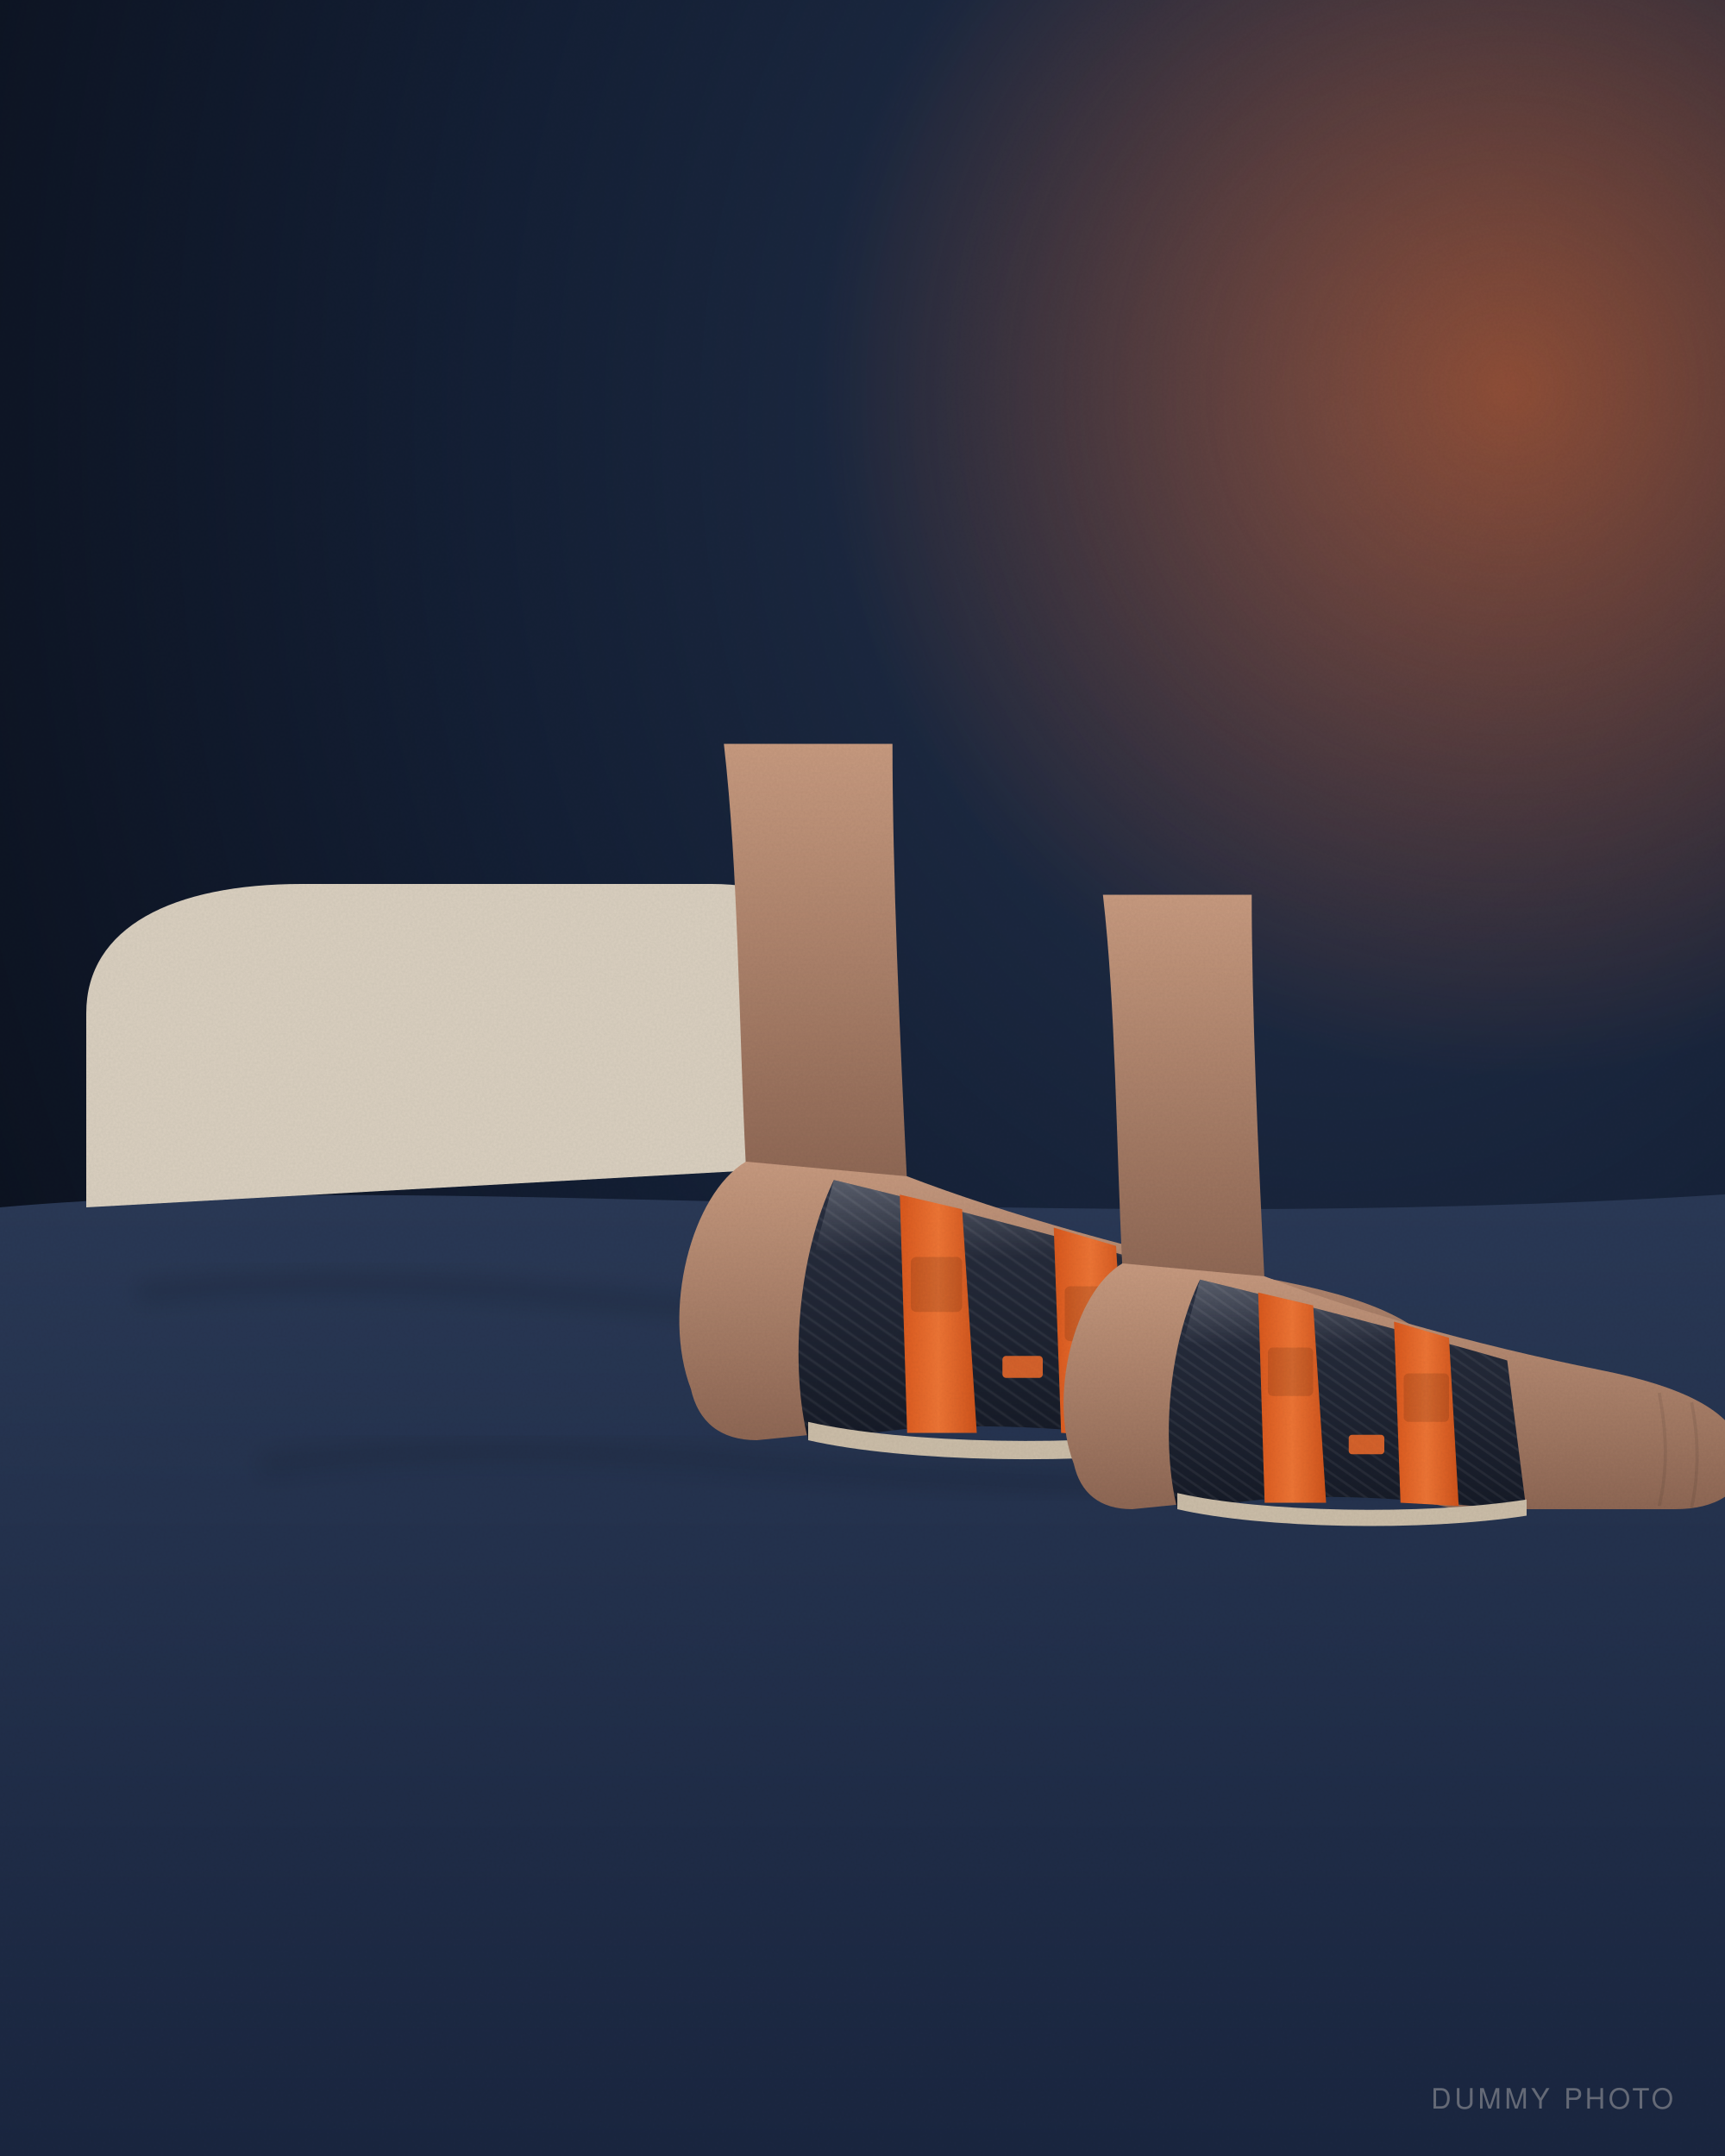
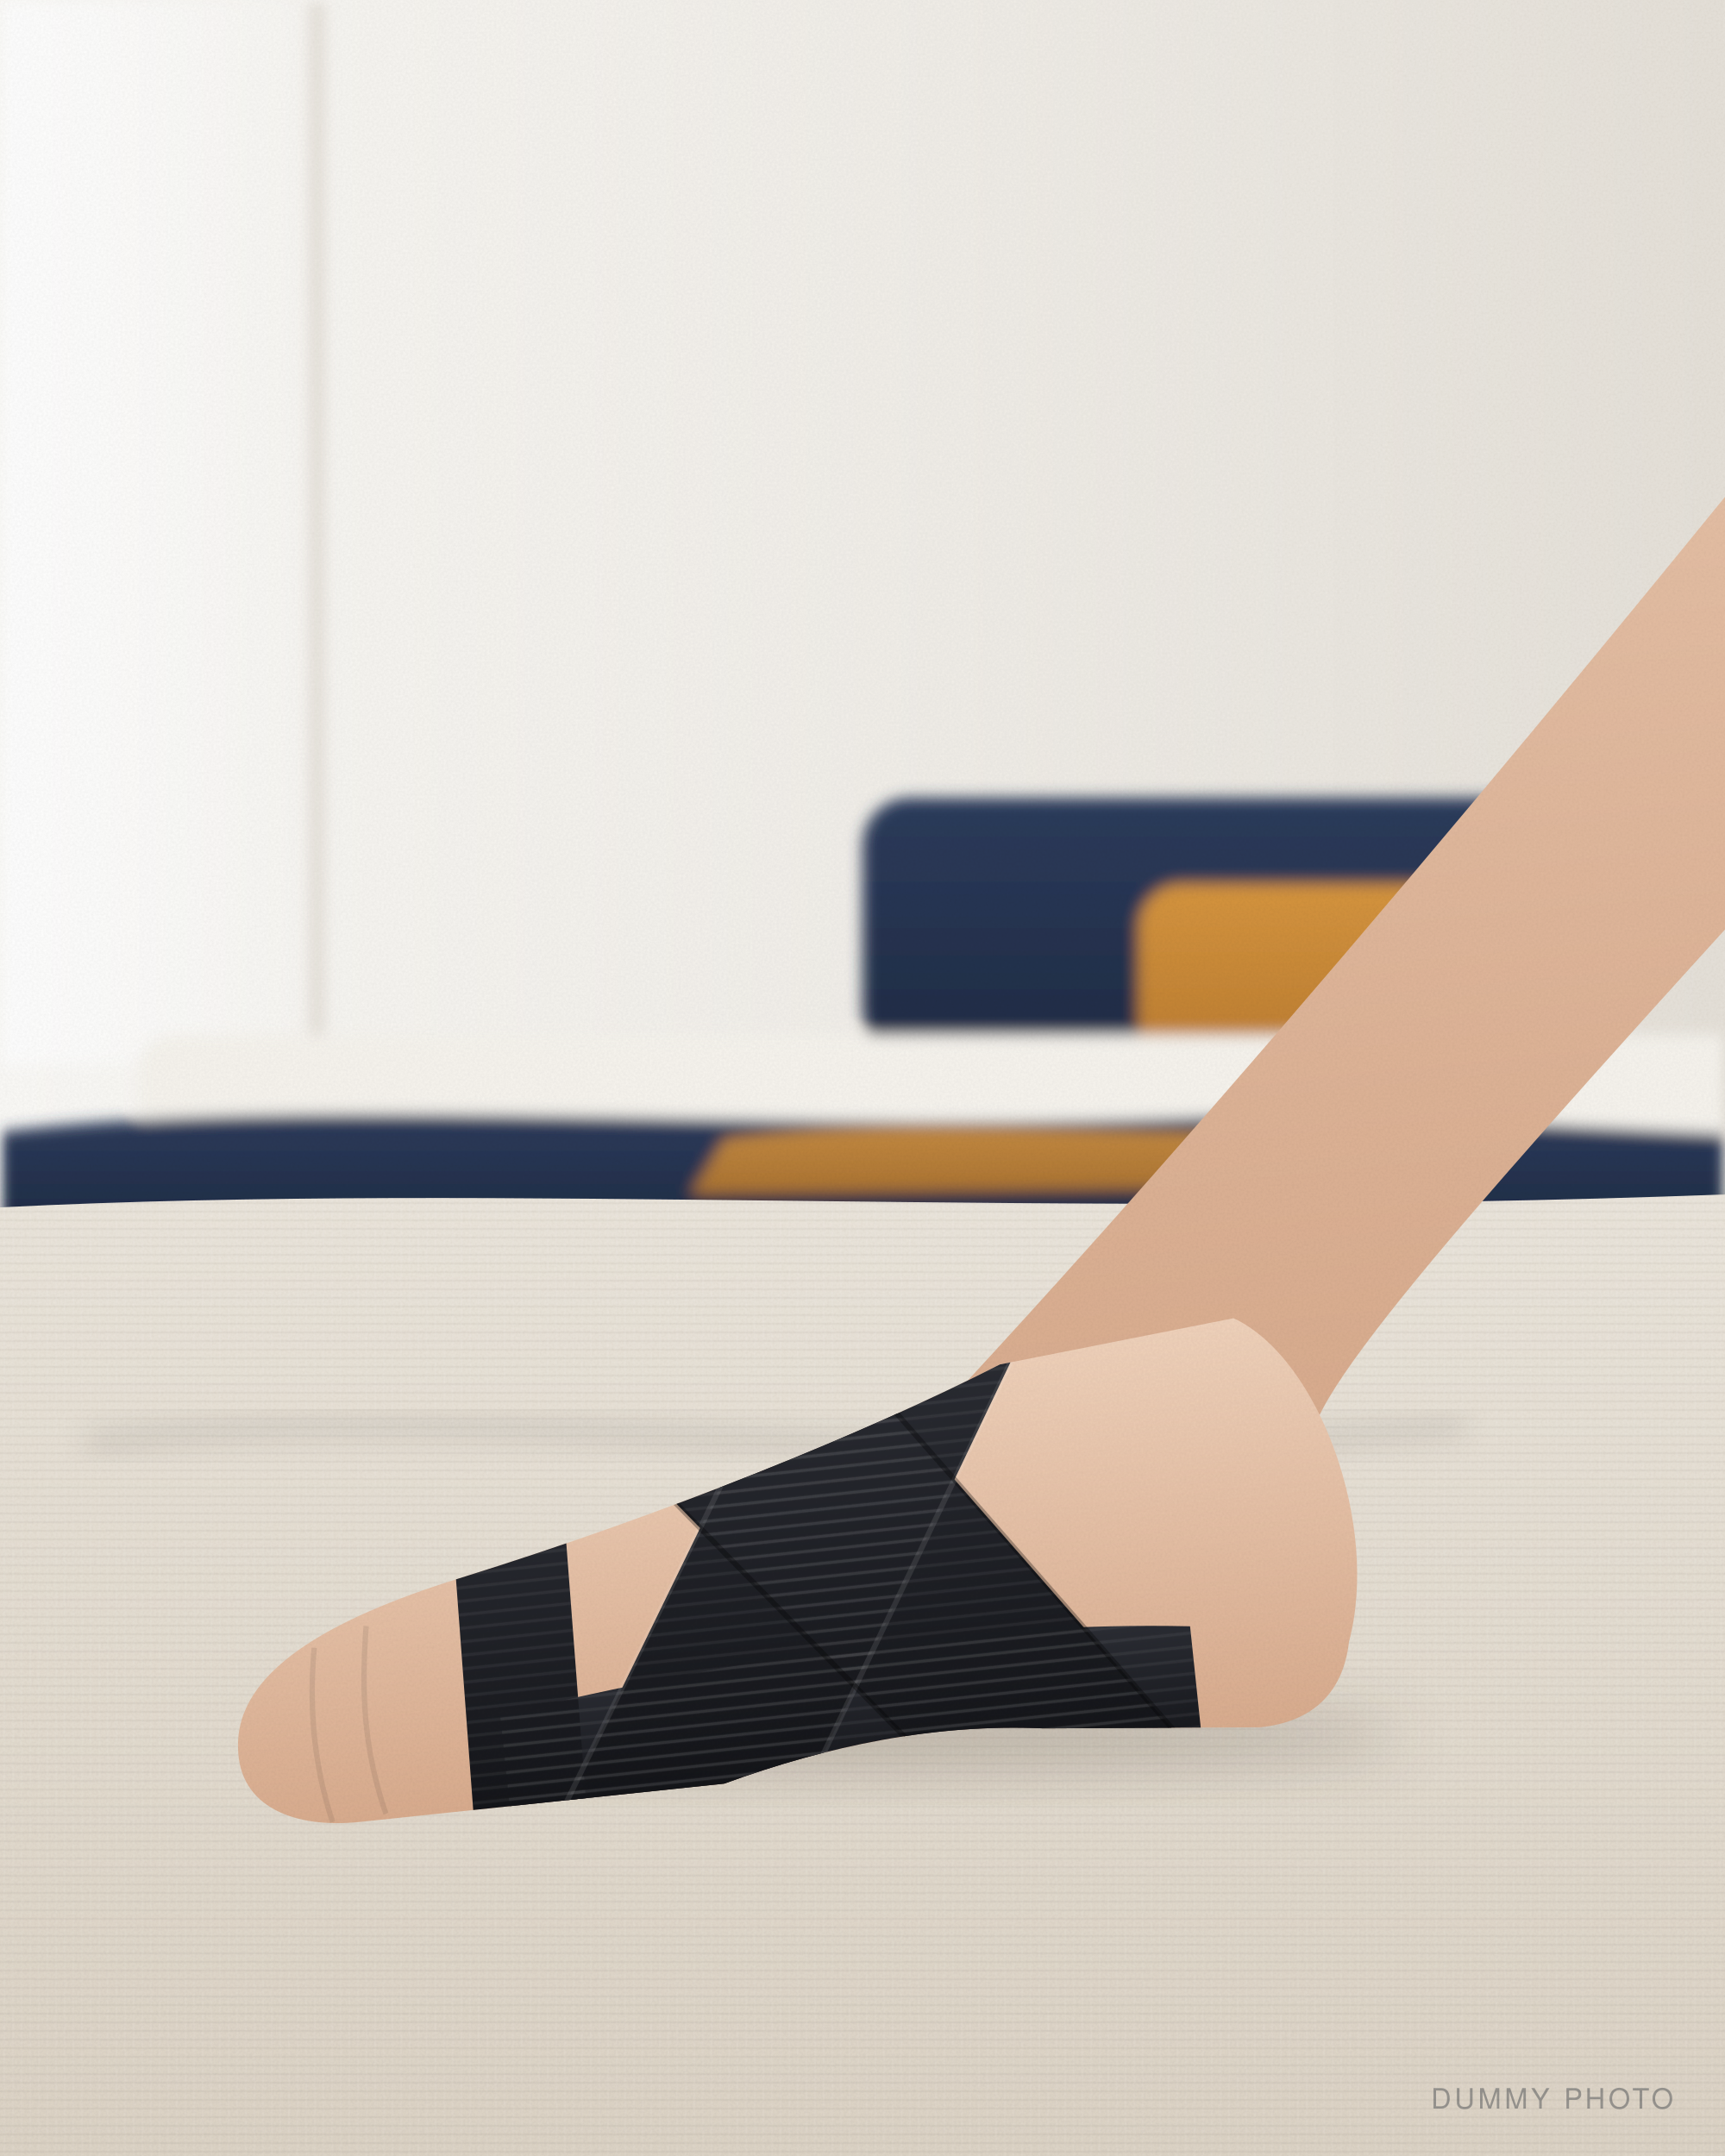
<svg xmlns="http://www.w3.org/2000/svg" viewBox="0 0 800 1000" width="800" height="1000">
  <defs>
+     <linearGradient id="wall" x1="0" y1="0" x2="1" y2="0">
+       <stop offset="0" stop-color="#fbfaf7" />
+       <stop offset=".55" stop-color="#f1eee8" />
+       <stop offset="1" stop-color="#e6e1d9" />
+     </linearGradient>
    <radialGradient id="paper" cx=".5" cy=".38" r=".8">
-       <stop offset="0" stop-color="#f1e9dc" />
-       <stop offset=".65" stop-color="#e3d7c4" />
-       <stop offset="1" stop-color="#cdbfa9" />
-     </radialGradient>
-     <radialGradient id="paper2" cx=".5" cy=".35" r=".85">
-       <stop offset="0" stop-color="#ece4d7" />
-       <stop offset="1" stop-color="#c9bba4" />
+       <stop offset="0" stop-color="#f5f0e8" />
+       <stop offset=".65" stop-color="#e8dfd2" />
+       <stop offset="1" stop-color="#d6cbbb" />
    </radialGradient>
    <radialGradient id="night" cx=".78" cy=".2" r="1">
      <stop offset="0" stop-color="#25324c" />
      <stop offset=".5" stop-color="#142036" />
      <stop offset="1" stop-color="#090e19" />
    </radialGradient>
    <radialGradient id="lamp" cx=".5" cy=".5" r=".5">
      <stop offset="0" stop-color="#e8682a" stop-opacity=".55" />
      <stop offset="1" stop-color="#e8682a" stop-opacity="0" />
    </radialGradient>
    <linearGradient id="skin" x1="0" y1="0" x2="0" y2="1">
-       <stop offset="0" stop-color="#ecccb2" />
-       <stop offset="1" stop-color="#cf9f80" />
+       <stop offset="0" stop-color="#f0d2bb" />
+       <stop offset="1" stop-color="#d9ac8e" />
    </linearGradient>
-     <linearGradient id="skinNight" x1="0" y1="0" x2="0" y2="1">
-       <stop offset="0" stop-color="#c79a7f" />
-       <stop offset="1" stop-color="#8e6754" />
+     <linearGradient id="band" x1="0" y1="0" x2="0" y2="1">
+       <stop offset="0" stop-color="#2c2e35" />
+       <stop offset="1" stop-color="#121317" />
    </linearGradient>
-     <linearGradient id="knit" x1="0" y1="0" x2="0" y2="1">
-       <stop offset="0" stop-color="#2b3142" />
-       <stop offset="1" stop-color="#151a26" />
+     <linearGradient id="linen" x1="0" y1="0" x2="0" y2="1">
+       <stop offset="0" stop-color="#ece6dc" />
+       <stop offset="1" stop-color="#ddd4c6" />
    </linearGradient>
-     <linearGradient id="strap" x1="0" y1="0" x2="1" y2="0">
-       <stop offset="0" stop-color="#d9581d" />
-       <stop offset=".5" stop-color="#ee7535" />
-       <stop offset="1" stop-color="#cf531b" />
+     <linearGradient id="navy" x1="0" y1="0" x2="0" y2="1">
+       <stop offset="0" stop-color="#2d3c5c" />
+       <stop offset="1" stop-color="#1f2b45" />
    </linearGradient>
-     <linearGradient id="sheet" x1="0" y1="0" x2="0" y2="1">
-       <stop offset="0" stop-color="#2a3956" />
-       <stop offset="1" stop-color="#1a2640" />
+     <linearGradient id="mustard" x1="0" y1="0" x2="0" y2="1">
+       <stop offset="0" stop-color="#d6953f" />
+       <stop offset="1" stop-color="#b8792e" />
    </linearGradient>
-     <linearGradient id="sheetLight" x1="0" y1="0" x2="0" y2="1">
+     <linearGradient id="window" x1="0" y1="0" x2="1" y2="0">
      <stop offset="0" stop-color="#ffffff" />
-       <stop offset="1" stop-color="#e6ddd0" />
+       <stop offset="1" stop-color="#ffffff" stop-opacity="0" />
    </linearGradient>
-     <linearGradient id="hl" x1="0" y1="0" x2="0" y2="1">
-       <stop offset="0" stop-color="#fff" stop-opacity=".22" />
-       <stop offset=".5" stop-color="#fff" stop-opacity="0" />
-     </linearGradient>
-     <pattern id="knitTex" width="6" height="6" patternUnits="userSpaceOnUse" patternTransform="rotate(35)">
-       <path d="M0 3h6" stroke="#ffffff" stroke-opacity=".06" stroke-width="1.4" />
+     <pattern id="ribs" width="5" height="5" patternUnits="userSpaceOnUse">
+       <path d="M0 2.5h5" stroke="#ffffff" stroke-opacity=".055" stroke-width="1.2" />
    </pattern>
-     <pattern id="foamTex" width="10" height="10" patternUnits="userSpaceOnUse">
-       <circle cx="3" cy="3" r="1.1" fill="#000" fill-opacity=".07" />
-       <circle cx="8" cy="7" r=".8" fill="#000" fill-opacity=".05" />
+     <pattern id="weave" width="8" height="8" patternUnits="userSpaceOnUse">
+       <path d="M0 2h8M0 6h8" stroke="#000" stroke-opacity=".035" stroke-width="1" />
+       <path d="M2 0v8M6 0v8" stroke="#fff" stroke-opacity=".05" stroke-width="1" />
    </pattern>
    <filter id="blur" x="-50%" y="-50%" width="200%" height="200%">
      <feGaussianBlur stdDeviation="14" />
    </filter>
    <filter id="blurS" x="-50%" y="-50%" width="200%" height="200%">
-       <feGaussianBlur stdDeviation="5" />
+       <feGaussianBlur stdDeviation="6" />
+     </filter>
+     <filter id="dof" x="-10%" y="-10%" width="120%" height="120%">
+       <feGaussianBlur stdDeviation="3.5" />
    </filter>
    <filter id="grain">
      <feTurbulence type="fractalNoise" baseFrequency=".9" numOctaves="2" stitchTiles="stitch" />
-       <feColorMatrix values="0 0 0 0 0  0 0 0 0 0  0 0 0 0 0  0 0 0 .05 0" />
+       <feColorMatrix values="0 0 0 0 0  0 0 0 0 0  0 0 0 0 0  0 0 0 .045 0" />
    </filter>
  </defs>
-   <rect width="800" height="1000" fill="url(#night)" />
-   <circle cx="700" cy="180" r="320" fill="url(#lamp)" />
-   <path d="M0 560 C200.0 542 480.0 574 800 554 L800 1000 L0 1000 Z" fill="url(#sheet)" />
-   <path d="M64.0 600 C240.0 580 360.0 630 560.0 608" stroke="#000" stroke-opacity=".12" stroke-width="10" fill="none" filter="url(#blurS)" />
-   <path d="M120.0 680 C320.0 655 440 710 720.0 678" stroke="#000" stroke-opacity=".1" stroke-width="12" fill="none" filter="url(#blurS)" />
-   <path d="M40 470 C40 430 80 410 140 410 L330 410 C380 410 400 440 400 470 L400 540 L40 560 Z" fill="#d9cfbf" />
-   <g transform="translate(470 600) scale(0.85 0.85)">
-     <path d="M-158 -300 C-150 -230 -150 -150 -146 -70 L-58 -60 C-62 -140 -66 -230 -66 -300 Z" fill="url(#skinNight)" />
-     <path d="M-176 52 C-192 10 -176 -54 -146 -72 L-58 -64 C-6 -44 70 -22 150 -6 C200 4 236 20 238 48 C240 70 220 80 196 80 L60 80 C20 70 -20 66 -60 72 L-140 80 C-160 80 -172 70 -176 52 Z" fill="url(#skinNight)" />
+   <rect width="800" height="1000" fill="url(#paper)" />
+   <rect width="800" height="1000" fill="url(#wall)" />
+   <g filter="url(#dof)">
+     <rect x="0" y="0" width="144.0" height="494.0" fill="url(#window)" opacity=".9" />
+     <rect x="144.0" y="0" width="6" height="494.0" fill="#e2ddd4" />
+     <rect x="400.0" y="370" width="336.0" height="120" rx="22" fill="url(#navy)" />
+     <rect x="528.0" y="410" width="208.0" height="96" rx="20" fill="url(#mustard)" />
+     <rect x="64.0" y="480" width="800" height="60" rx="16" fill="#f7f4ee" />
+     <path d="M0 525 C160.0 505 400.0 530 600.0 516 L800 526 L800 564 L0 570 Z" fill="url(#navy)" />
+     <path d="M336.0 528 C440 514 544.0 532 656.0 522 L672.0 550 L320.0 554 Z" fill="url(#mustard)" opacity=".9" />
+   </g>
+   <path d="M0 560 C240.0 548 480.0 566 800 554 L800 1000 L0 1000 Z" fill="url(#linen)" />
+   <path d="M0 560 C240.0 548 480.0 566 800 554 L800 1000 L0 1000 Z" fill="url(#weave)" />
+   <path d="M40.0 670 C240.0 640 400.0 695 680.0 660" stroke="#000" stroke-opacity=".07" stroke-width="14" fill="none" filter="url(#blurS)" />
+   <ellipse cx="400" cy="805" rx="250" ry="16" fill="#3a2f22" opacity=".22" filter="url(#blur)" />
+   <g transform="translate(400 720) rotate(-6) scale(-1.25 1.25)">
+     <clipPath id="fc5">
+       <path d="M-176 52 C-192 10 -176 -54 -146 -72 L-58 -64 C-6 -44 70 -22 150 -6 C200 4 236 20 238 48 C240 70 220 80 196 80 L60 80 C20 70 -20 66 -60 72 L-140 80 C-160 80 -172 70 -176 52 Z" />
+     </clipPath>
+     <path d="M-885 -700 C-538 -350 -178 -70 -170 -24 L-44 -58 C-313 -294 -660 -665 -691 -700 Z" fill="url(#skin)" />
+     <path d="M-176 52 C-192 10 -176 -54 -146 -72 L-58 -64 C-6 -44 70 -22 150 -6 C200 4 236 20 238 48 C240 70 220 80 196 80 L60 80 C20 70 -20 66 -60 72 L-140 80 C-160 80 -172 70 -176 52 Z" fill="url(#skin)" />
    <path d="M186 8 C190 30 192 52 186 78 M206 14 C210 34 211 56 206 79" stroke="#000" stroke-opacity=".08" stroke-width="2" fill="none" />
-     <path d="M-98 -62 C-40 -48 30 -30 92 -12 L104 82 C40 74 -10 70 -60 74 L-112 80 C-122 40 -118 -20 -98 -62 Z" fill="url(#knit)" />
-     <path d="M-98 -62 C-40 -48 30 -30 92 -12 L104 82 C40 74 -10 70 -60 74 L-112 80 C-122 40 -118 -20 -98 -62 Z" fill="url(#knitTex)" />
-     <path d="M-98 -62 C-40 -48 30 -30 92 -12 L96 22 C30 2 -40 -14 -108 -24 Z" fill="url(#hl)" />
-     <path d="M-62 -54 L-28 -46 L-20 76 L-58 76 Z" fill="url(#strap)" />
-     <path d="M22 -36 L56 -26 L62 78 L26 76 Z" fill="url(#strap)" />
-     <rect x="-56" y="-20" width="28" height="30" rx="3" fill="#000" opacity=".12" />
-     <rect x="28" y="-4" width="28" height="30" rx="3" fill="#000" opacity=".12" />
-     <path d="M-112 80 C-60 92 40 94 104 84 L104 74 C40 84 -60 82 -112 70 Z" fill="#cbbda8" />
-     <rect x="-6" y="34" width="22" height="12" rx="2" fill="#e8682a" opacity=".9" />
+     <g clip-path="url(#fc5)">
+       <path d="M-118 40 C-40 30 50 34 140 46 L140 92 L-118 92 Z" fill="url(#band)" />
+       <path d="M-118 92 L-26 92 L96 -62 L6 -84 Z" fill="url(#band)" />
+       <path d="M34 92 L126 92 L16 -84 L-74 -84 Z" fill="url(#band)" />
+       <path d="M112 92 L154 92 L150 -40 L108 -48 Z" fill="url(#band)" />
+       <g opacity="1">
+         <path d="M-118 40 C-40 30 50 34 140 46 L140 92 L-118 92 Z" fill="url(#ribs)" />
+         <path d="M-118 92 L-26 92 L96 -62 L6 -84 Z" fill="url(#ribs)" />
+         <path d="M34 92 L126 92 L16 -84 L-74 -84 Z" fill="url(#ribs)" />
+         <path d="M112 92 L154 92 L150 -40 L108 -48 Z" fill="url(#ribs)" />
+       </g>
+       <path d="M34 92 L126 92 L16 -84 L-74 -84 Z" fill="none" stroke="#fff" stroke-opacity=".1" stroke-width="2" />
+       <path d="M-118 92 L-26 92 L96 -62 L6 -84 Z" fill="none" stroke="#000" stroke-opacity=".3" stroke-width="2" />
+     </g>
  </g>
-   <g transform="translate(630 640) scale(0.75 0.75)">
-     <path d="M-158 -300 C-150 -230 -150 -150 -146 -70 L-58 -60 C-62 -140 -66 -230 -66 -300 Z" fill="url(#skinNight)" />
-     <path d="M-176 52 C-192 10 -176 -54 -146 -72 L-58 -64 C-6 -44 70 -22 150 -6 C200 4 236 20 238 48 C240 70 220 80 196 80 L60 80 C20 70 -20 66 -60 72 L-140 80 C-160 80 -172 70 -176 52 Z" fill="url(#skinNight)" />
-     <path d="M186 8 C190 30 192 52 186 78 M206 14 C210 34 211 56 206 79" stroke="#000" stroke-opacity=".08" stroke-width="2" fill="none" />
-     <path d="M-98 -62 C-40 -48 30 -30 92 -12 L104 82 C40 74 -10 70 -60 74 L-112 80 C-122 40 -118 -20 -98 -62 Z" fill="url(#knit)" />
-     <path d="M-98 -62 C-40 -48 30 -30 92 -12 L104 82 C40 74 -10 70 -60 74 L-112 80 C-122 40 -118 -20 -98 -62 Z" fill="url(#knitTex)" />
-     <path d="M-98 -62 C-40 -48 30 -30 92 -12 L96 22 C30 2 -40 -14 -108 -24 Z" fill="url(#hl)" />
-     <path d="M-62 -54 L-28 -46 L-20 76 L-58 76 Z" fill="url(#strap)" />
-     <path d="M22 -36 L56 -26 L62 78 L26 76 Z" fill="url(#strap)" />
-     <rect x="-56" y="-20" width="28" height="30" rx="3" fill="#000" opacity=".12" />
-     <rect x="28" y="-4" width="28" height="30" rx="3" fill="#000" opacity=".12" />
-     <path d="M-112 80 C-60 92 40 94 104 84 L104 74 C40 84 -60 82 -112 70 Z" fill="#cbbda8" />
-     <rect x="-6" y="34" width="22" height="12" rx="2" fill="#e8682a" opacity=".9" />
-   </g>
-   <text x="776" y="978" font-family="Helvetica,Arial,sans-serif" font-size="13" letter-spacing="1.5" fill="#f3ede3" fill-opacity=".35" text-anchor="end">DUMMY PHOTO</text>
+   <text x="776" y="978" font-family="Helvetica,Arial,sans-serif" font-size="13" letter-spacing="1.5" fill="#131a26" fill-opacity=".35" text-anchor="end">DUMMY PHOTO</text>
  <rect width="800" height="1000" filter="url(#grain)" />
</svg>
